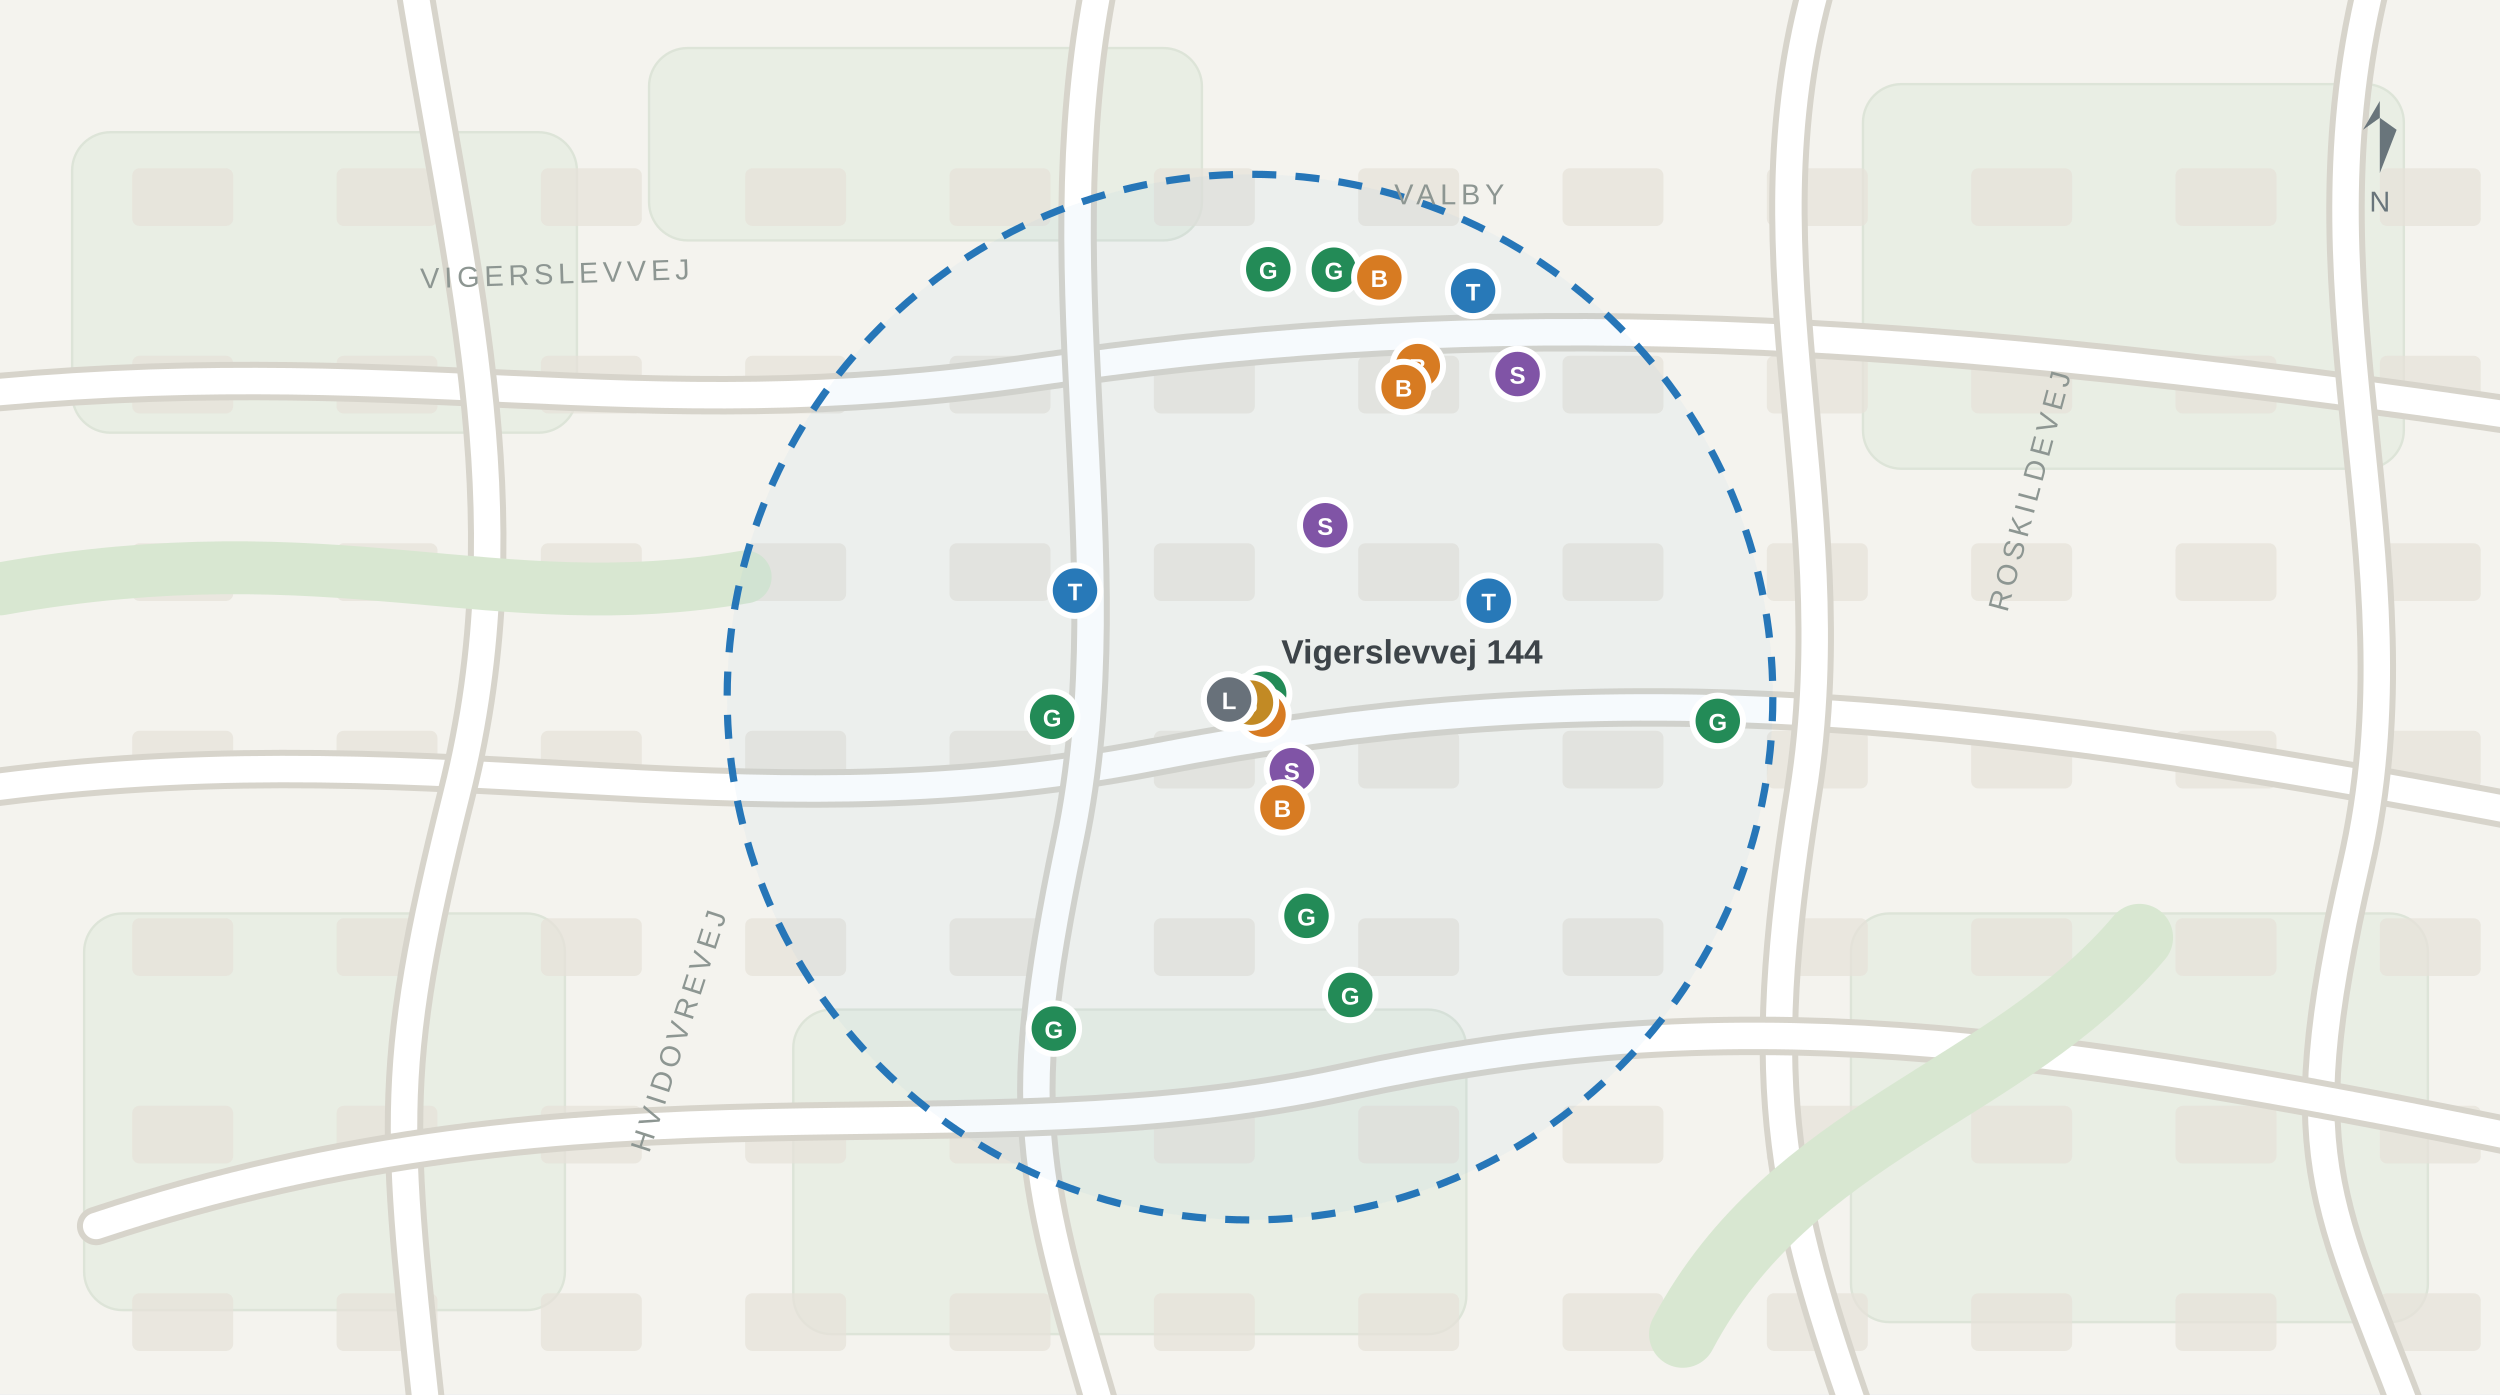
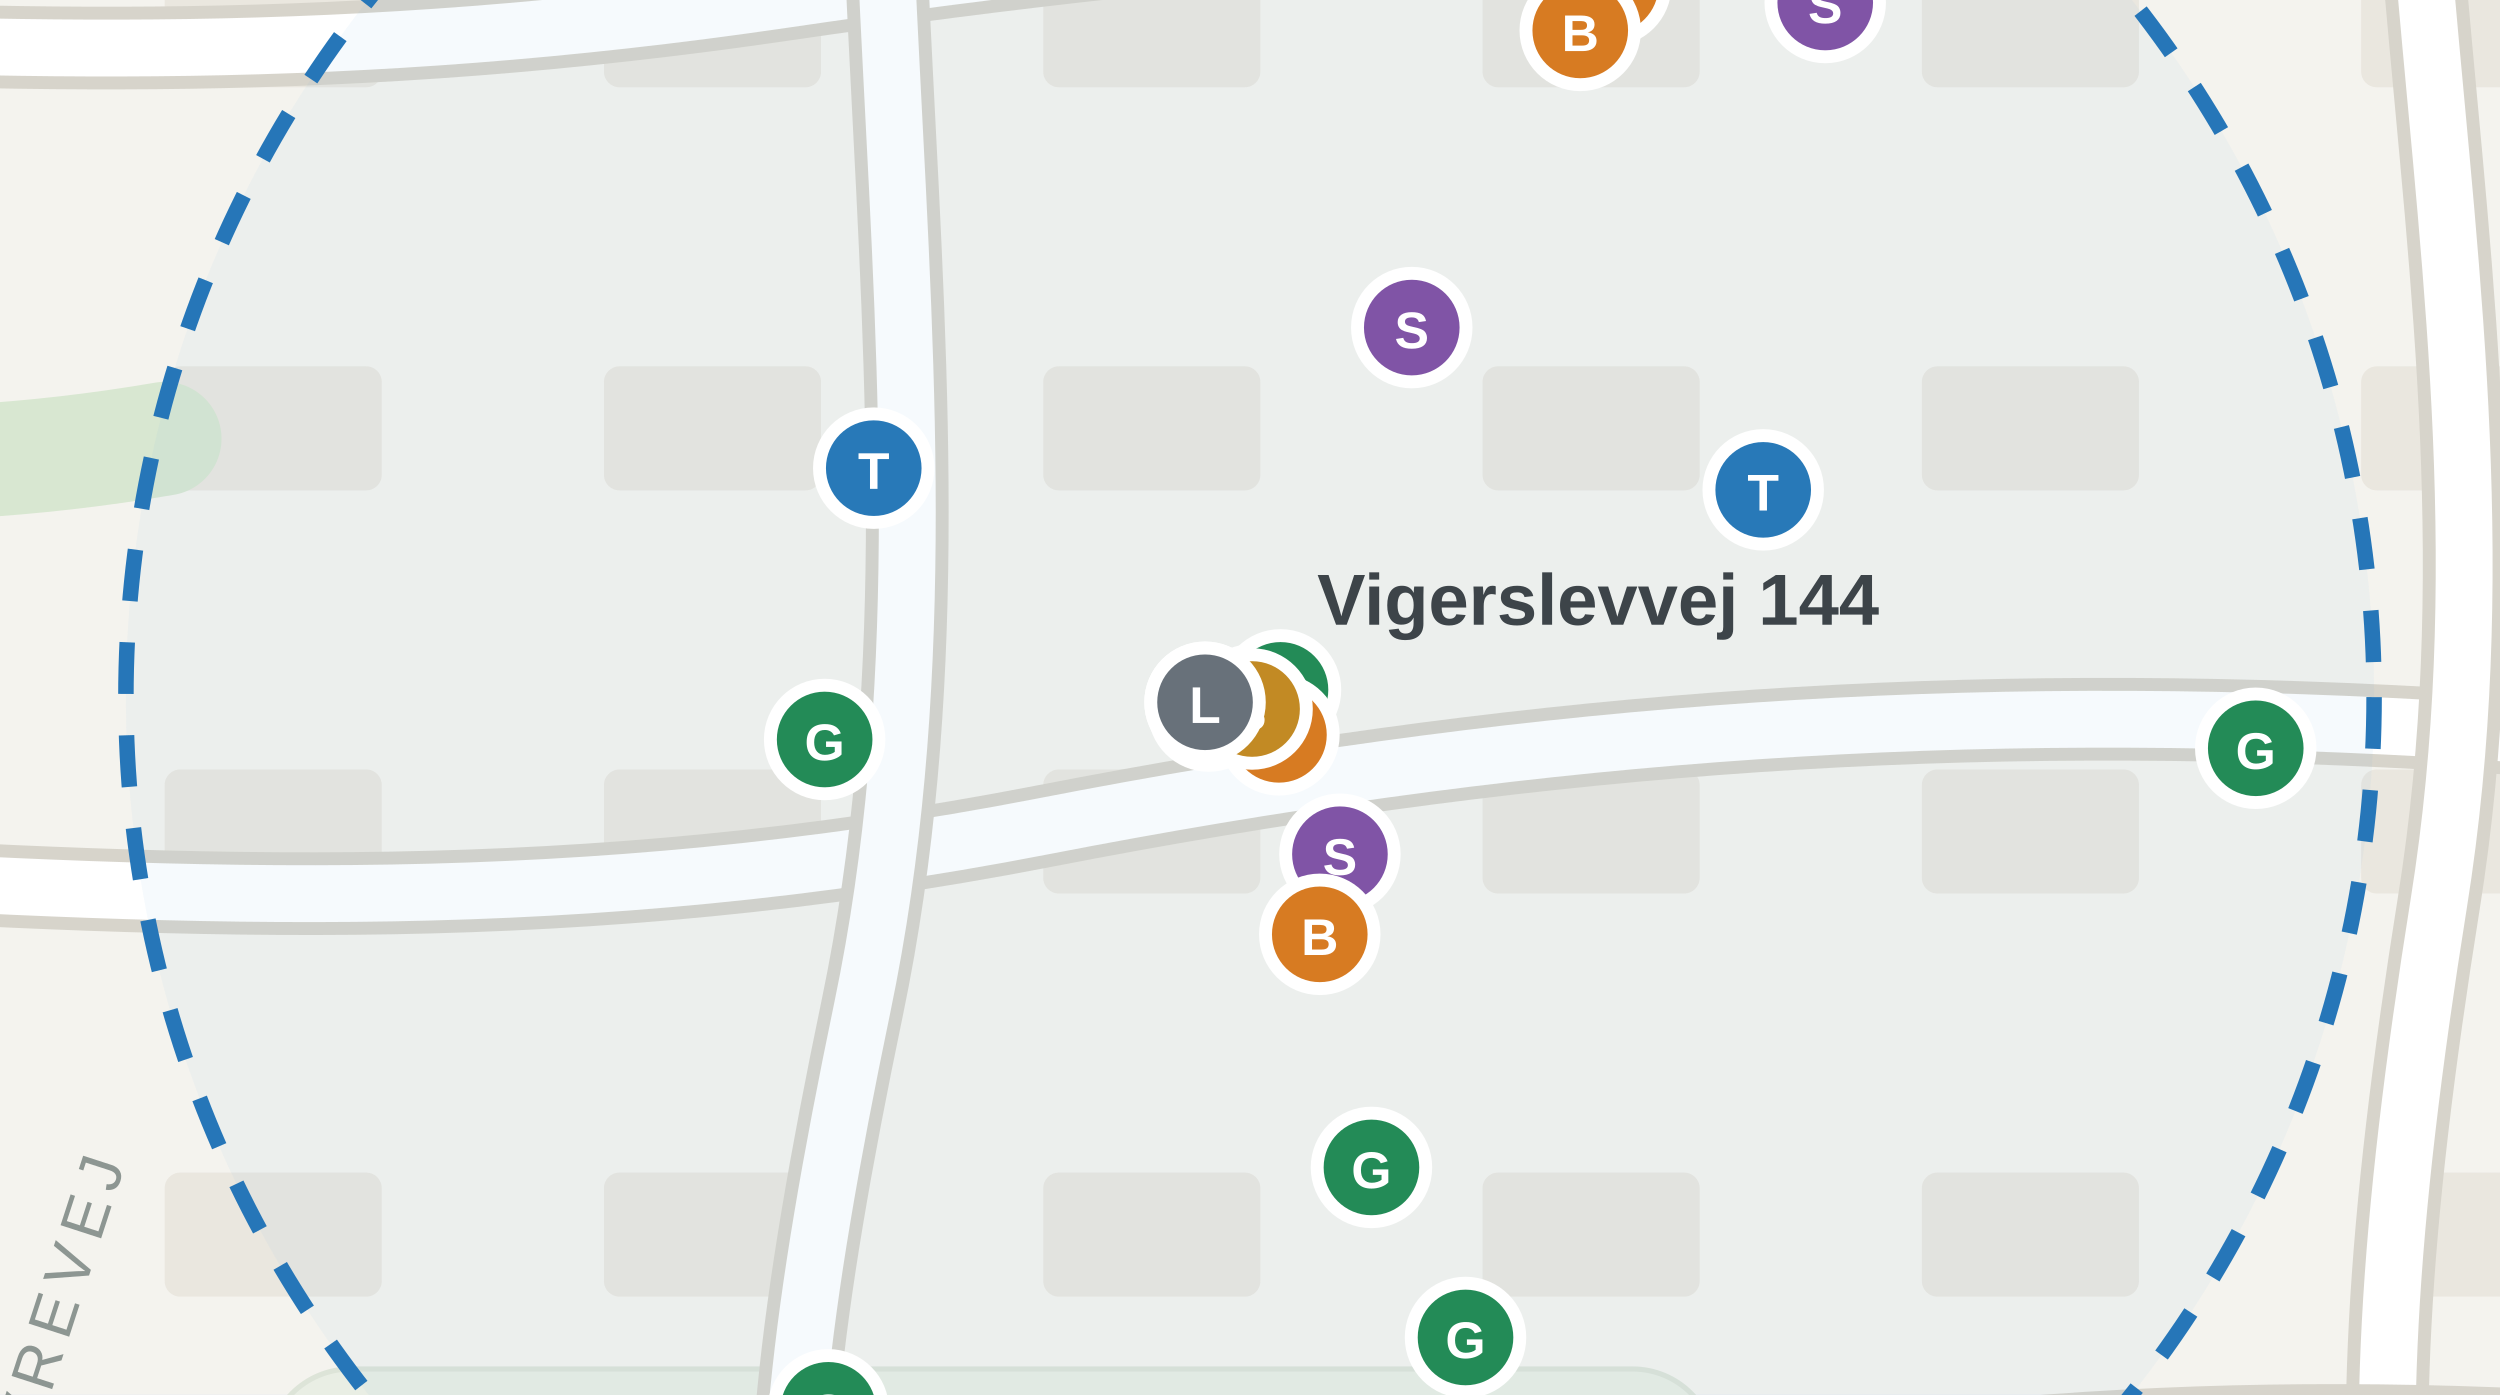
<svg xmlns="http://www.w3.org/2000/svg" width="1040" height="580" viewBox="0 0 1040 580">
  <rect width="100%" height="100%" fill="#f4f3ee" />
-   <rect x="30" y="55" width="210" height="125" rx="16" fill="#e9eee4" stroke="#dde4d8" stroke-width="1" />
-   <rect x="270" y="20" width="230" height="80" rx="16" fill="#e9eee4" stroke="#dde4d8" stroke-width="1" />
-   <rect x="775" y="35" width="225" height="160" rx="16" fill="#e9eee4" stroke="#dde4d8" stroke-width="1" />
-   <rect x="35" y="380" width="200" height="165" rx="16" fill="#e9eee4" stroke="#dde4d8" stroke-width="1" />
-   <rect x="770" y="380" width="240" height="170" rx="16" fill="#e9eee4" stroke="#dde4d8" stroke-width="1" />
-   <rect x="330" y="420" width="280" height="135" rx="16" fill="#e9eee4" stroke="#dde4d8" stroke-width="1" />
-   <rect x="55" y="70" width="42" height="24" rx="3" fill="#e6e2d9" opacity=".72" />
-   <rect x="55" y="148" width="42" height="24" rx="3" fill="#e6e2d9" opacity=".72" />
-   <rect x="55" y="226" width="42" height="24" rx="3" fill="#e6e2d9" opacity=".72" />
-   <rect x="55" y="304" width="42" height="24" rx="3" fill="#e6e2d9" opacity=".72" />
-   <rect x="55" y="382" width="42" height="24" rx="3" fill="#e6e2d9" opacity=".72" />
-   <rect x="55" y="460" width="42" height="24" rx="3" fill="#e6e2d9" opacity=".72" />
-   <rect x="55" y="538" width="42" height="24" rx="3" fill="#e6e2d9" opacity=".72" />
-   <rect x="140" y="70" width="42" height="24" rx="3" fill="#e6e2d9" opacity=".72" />
-   <rect x="140" y="148" width="42" height="24" rx="3" fill="#e6e2d9" opacity=".72" />
-   <rect x="140" y="226" width="42" height="24" rx="3" fill="#e6e2d9" opacity=".72" />
-   <rect x="140" y="304" width="42" height="24" rx="3" fill="#e6e2d9" opacity=".72" />
-   <rect x="140" y="382" width="42" height="24" rx="3" fill="#e6e2d9" opacity=".72" />
-   <rect x="140" y="460" width="42" height="24" rx="3" fill="#e6e2d9" opacity=".72" />
-   <rect x="140" y="538" width="42" height="24" rx="3" fill="#e6e2d9" opacity=".72" />
-   <rect x="225" y="70" width="42" height="24" rx="3" fill="#e6e2d9" opacity=".72" />
-   <rect x="225" y="148" width="42" height="24" rx="3" fill="#e6e2d9" opacity=".72" />
-   <rect x="225" y="226" width="42" height="24" rx="3" fill="#e6e2d9" opacity=".72" />
-   <rect x="225" y="304" width="42" height="24" rx="3" fill="#e6e2d9" opacity=".72" />
-   <rect x="225" y="382" width="42" height="24" rx="3" fill="#e6e2d9" opacity=".72" />
-   <rect x="225" y="460" width="42" height="24" rx="3" fill="#e6e2d9" opacity=".72" />
-   <rect x="225" y="538" width="42" height="24" rx="3" fill="#e6e2d9" opacity=".72" />
-   <rect x="310" y="70" width="42" height="24" rx="3" fill="#e6e2d9" opacity=".72" />
-   <rect x="310" y="148" width="42" height="24" rx="3" fill="#e6e2d9" opacity=".72" />
-   <rect x="310" y="226" width="42" height="24" rx="3" fill="#e6e2d9" opacity=".72" />
-   <rect x="310" y="304" width="42" height="24" rx="3" fill="#e6e2d9" opacity=".72" />
-   <rect x="310" y="382" width="42" height="24" rx="3" fill="#e6e2d9" opacity=".72" />
-   <rect x="310" y="460" width="42" height="24" rx="3" fill="#e6e2d9" opacity=".72" />
-   <rect x="310" y="538" width="42" height="24" rx="3" fill="#e6e2d9" opacity=".72" />
-   <rect x="395" y="70" width="42" height="24" rx="3" fill="#e6e2d9" opacity=".72" />
-   <rect x="395" y="148" width="42" height="24" rx="3" fill="#e6e2d9" opacity=".72" />
-   <rect x="395" y="226" width="42" height="24" rx="3" fill="#e6e2d9" opacity=".72" />
-   <rect x="395" y="304" width="42" height="24" rx="3" fill="#e6e2d9" opacity=".72" />
-   <rect x="395" y="382" width="42" height="24" rx="3" fill="#e6e2d9" opacity=".72" />
-   <rect x="395" y="460" width="42" height="24" rx="3" fill="#e6e2d9" opacity=".72" />
-   <rect x="395" y="538" width="42" height="24" rx="3" fill="#e6e2d9" opacity=".72" />
-   <rect x="480" y="70" width="42" height="24" rx="3" fill="#e6e2d9" opacity=".72" />
-   <rect x="480" y="148" width="42" height="24" rx="3" fill="#e6e2d9" opacity=".72" />
-   <rect x="480" y="226" width="42" height="24" rx="3" fill="#e6e2d9" opacity=".72" />
-   <rect x="480" y="304" width="42" height="24" rx="3" fill="#e6e2d9" opacity=".72" />
-   <rect x="480" y="382" width="42" height="24" rx="3" fill="#e6e2d9" opacity=".72" />
-   <rect x="480" y="460" width="42" height="24" rx="3" fill="#e6e2d9" opacity=".72" />
-   <rect x="480" y="538" width="42" height="24" rx="3" fill="#e6e2d9" opacity=".72" />
-   <rect x="565" y="70" width="42" height="24" rx="3" fill="#e6e2d9" opacity=".72" />
-   <rect x="565" y="148" width="42" height="24" rx="3" fill="#e6e2d9" opacity=".72" />
-   <rect x="565" y="226" width="42" height="24" rx="3" fill="#e6e2d9" opacity=".72" />
-   <rect x="565" y="304" width="42" height="24" rx="3" fill="#e6e2d9" opacity=".72" />
-   <rect x="565" y="382" width="42" height="24" rx="3" fill="#e6e2d9" opacity=".72" />
-   <rect x="565" y="460" width="42" height="24" rx="3" fill="#e6e2d9" opacity=".72" />
-   <rect x="565" y="538" width="42" height="24" rx="3" fill="#e6e2d9" opacity=".72" />
-   <rect x="650" y="70" width="42" height="24" rx="3" fill="#e6e2d9" opacity=".72" />
-   <rect x="650" y="148" width="42" height="24" rx="3" fill="#e6e2d9" opacity=".72" />
-   <rect x="650" y="226" width="42" height="24" rx="3" fill="#e6e2d9" opacity=".72" />
-   <rect x="650" y="304" width="42" height="24" rx="3" fill="#e6e2d9" opacity=".72" />
-   <rect x="650" y="382" width="42" height="24" rx="3" fill="#e6e2d9" opacity=".72" />
-   <rect x="650" y="460" width="42" height="24" rx="3" fill="#e6e2d9" opacity=".72" />
-   <rect x="650" y="538" width="42" height="24" rx="3" fill="#e6e2d9" opacity=".72" />
-   <rect x="735" y="70" width="42" height="24" rx="3" fill="#e6e2d9" opacity=".72" />
-   <rect x="735" y="148" width="42" height="24" rx="3" fill="#e6e2d9" opacity=".72" />
-   <rect x="735" y="226" width="42" height="24" rx="3" fill="#e6e2d9" opacity=".72" />
-   <rect x="735" y="304" width="42" height="24" rx="3" fill="#e6e2d9" opacity=".72" />
-   <rect x="735" y="382" width="42" height="24" rx="3" fill="#e6e2d9" opacity=".72" />
-   <rect x="735" y="460" width="42" height="24" rx="3" fill="#e6e2d9" opacity=".72" />
-   <rect x="735" y="538" width="42" height="24" rx="3" fill="#e6e2d9" opacity=".72" />
-   <rect x="820" y="70" width="42" height="24" rx="3" fill="#e6e2d9" opacity=".72" />
-   <rect x="820" y="148" width="42" height="24" rx="3" fill="#e6e2d9" opacity=".72" />
-   <rect x="820" y="226" width="42" height="24" rx="3" fill="#e6e2d9" opacity=".72" />
-   <rect x="820" y="304" width="42" height="24" rx="3" fill="#e6e2d9" opacity=".72" />
-   <rect x="820" y="382" width="42" height="24" rx="3" fill="#e6e2d9" opacity=".72" />
-   <rect x="820" y="460" width="42" height="24" rx="3" fill="#e6e2d9" opacity=".72" />
-   <rect x="820" y="538" width="42" height="24" rx="3" fill="#e6e2d9" opacity=".72" />
-   <rect x="905" y="70" width="42" height="24" rx="3" fill="#e6e2d9" opacity=".72" />
-   <rect x="905" y="148" width="42" height="24" rx="3" fill="#e6e2d9" opacity=".72" />
-   <rect x="905" y="226" width="42" height="24" rx="3" fill="#e6e2d9" opacity=".72" />
-   <rect x="905" y="304" width="42" height="24" rx="3" fill="#e6e2d9" opacity=".72" />
-   <rect x="905" y="382" width="42" height="24" rx="3" fill="#e6e2d9" opacity=".72" />
-   <rect x="905" y="460" width="42" height="24" rx="3" fill="#e6e2d9" opacity=".72" />
-   <rect x="905" y="538" width="42" height="24" rx="3" fill="#e6e2d9" opacity=".72" />
-   <rect x="990" y="70" width="42" height="24" rx="3" fill="#e6e2d9" opacity=".72" />
-   <rect x="990" y="148" width="42" height="24" rx="3" fill="#e6e2d9" opacity=".72" />
-   <rect x="990" y="226" width="42" height="24" rx="3" fill="#e6e2d9" opacity=".72" />
-   <rect x="990" y="304" width="42" height="24" rx="3" fill="#e6e2d9" opacity=".72" />
-   <rect x="990" y="382" width="42" height="24" rx="3" fill="#e6e2d9" opacity=".72" />
-   <rect x="990" y="460" width="42" height="24" rx="3" fill="#e6e2d9" opacity=".72" />
-   <rect x="990" y="538" width="42" height="24" rx="3" fill="#e6e2d9" opacity=".72" />
-   <path d="M -20 165 C 170 145, 260 180, 430 155 S 760 130, 1060 175" fill="none" stroke="#d7d4cb" stroke-width="16" stroke-linecap="round" />
-   <path d="M -20 165 C 170 145, 260 180, 430 155 S 760 130, 1060 175" fill="none" stroke="#ffffff" stroke-width="11" stroke-linecap="round" />
-   <path d="M -20 330 C 180 300, 300 350, 480 315 S 800 290, 1060 340" fill="none" stroke="#d7d4cb" stroke-width="16" stroke-linecap="round" />
-   <path d="M -20 330 C 180 300, 300 350, 480 315 S 800 290, 1060 340" fill="none" stroke="#ffffff" stroke-width="11" stroke-linecap="round" />
-   <path d="M 170 -20 C 190 110, 220 210, 190 330 S 165 470, 180 610" fill="none" stroke="#d7d4cb" stroke-width="16" stroke-linecap="round" />
-   <path d="M 170 -20 C 190 110, 220 210, 190 330 S 165 470, 180 610" fill="none" stroke="#ffffff" stroke-width="11" stroke-linecap="round" />
-   <path d="M 460 -20 C 430 110, 470 230, 445 350 S 430 490, 465 610" fill="none" stroke="#d7d4cb" stroke-width="16" stroke-linecap="round" />
-   <path d="M 460 -20 C 430 110, 470 230, 445 350 S 430 490, 465 610" fill="none" stroke="#ffffff" stroke-width="11" stroke-linecap="round" />
-   <path d="M 760 -20 C 720 100, 770 205, 750 330 S 740 500, 780 610" fill="none" stroke="#d7d4cb" stroke-width="16" stroke-linecap="round" />
-   <path d="M 760 -20 C 720 100, 770 205, 750 330 S 740 500, 780 610" fill="none" stroke="#ffffff" stroke-width="11" stroke-linecap="round" />
-   <path d="M 990 -20 C 950 120, 1010 230, 980 360 S 970 500, 1010 610" fill="none" stroke="#d7d4cb" stroke-width="16" stroke-linecap="round" />
-   <path d="M 990 -20 C 950 120, 1010 230, 980 360 S 970 500, 1010 610" fill="none" stroke="#ffffff" stroke-width="11" stroke-linecap="round" />
-   <path d="M 40 510 C 250 440, 400 485, 560 450 S 840 430, 1080 480" fill="none" stroke="#d7d4cb" stroke-width="16" stroke-linecap="round" />
-   <path d="M 40 510 C 250 440, 400 485, 560 450 S 840 430, 1080 480" fill="none" stroke="#ffffff" stroke-width="11" stroke-linecap="round" />
-   <path d="M 0 245 C 140 220, 205 258, 310 240" fill="none" stroke="#d8e7d1" stroke-width="22" stroke-linecap="round" />
-   <path d="M 700 555 C 745 470, 835 455, 890 390" fill="none" stroke="#d8e7d1" stroke-width="28" stroke-linecap="round" />
-   <circle cx="520.0" cy="290.0" r="217.5" fill="#68a9dc" fill-opacity=".055" stroke="#2676b8" stroke-width="3" stroke-dasharray="10 8" />
-   <circle cx="520.0" cy="290.0" r="8" fill="#b23b3b" stroke="#fff" stroke-width="3" />
-   <text x="533.0" y="276.0" font-family="Arial" font-size="14" font-weight="700" fill="#3d4449">Vigerslevvej 144</text>
-   <circle cx="511.3" cy="291.0" r="10.5" fill="#b23b3b" stroke="#fff" stroke-width="2.5" />
-   <text x="511.3" y="295.0" font-family="Arial" font-size="10" font-weight="700" text-anchor="middle" fill="#fff">E</text>
-   <circle cx="520.4" cy="291.5" r="10.5" fill="#b23b3b" stroke="#fff" stroke-width="2.5" />
-   <text x="520.4" y="295.5" font-family="Arial" font-size="10" font-weight="700" text-anchor="middle" fill="#fff">E</text>
-   <circle cx="525.9" cy="288.6" r="10.5" fill="#238b57" stroke="#fff" stroke-width="2.5" />
-   <text x="525.9" y="292.6" font-family="Arial" font-size="10" font-weight="700" text-anchor="middle" fill="#fff">G</text>
-   <circle cx="543.5" cy="381.0" r="10.5" fill="#238b57" stroke="#fff" stroke-width="2.5" />
-   <text x="543.5" y="385.0" font-family="Arial" font-size="10" font-weight="700" text-anchor="middle" fill="#fff">G</text>
-   <circle cx="437.7" cy="298.2" r="10.5" fill="#238b57" stroke="#fff" stroke-width="2.5" />
-   <text x="437.7" y="302.2" font-family="Arial" font-size="10" font-weight="700" text-anchor="middle" fill="#fff">G</text>
-   <circle cx="561.7" cy="413.9" r="10.5" fill="#238b57" stroke="#fff" stroke-width="2.5" />
-   <text x="561.7" y="417.9" font-family="Arial" font-size="10" font-weight="700" text-anchor="middle" fill="#fff">G</text>
-   <circle cx="714.6" cy="299.9" r="10.5" fill="#238b57" stroke="#fff" stroke-width="2.5" />
-   <text x="714.6" y="303.9" font-family="Arial" font-size="10" font-weight="700" text-anchor="middle" fill="#fff">G</text>
-   <circle cx="554.9" cy="112.2" r="10.5" fill="#238b57" stroke="#fff" stroke-width="2.5" />
-   <text x="554.9" y="116.2" font-family="Arial" font-size="10" font-weight="700" text-anchor="middle" fill="#fff">G</text>
-   <circle cx="527.6" cy="112.0" r="10.5" fill="#238b57" stroke="#fff" stroke-width="2.5" />
-   <text x="527.6" y="116.0" font-family="Arial" font-size="10" font-weight="700" text-anchor="middle" fill="#fff">G</text>
-   <circle cx="438.4" cy="427.9" r="10.5" fill="#238b57" stroke="#fff" stroke-width="2.5" />
-   <text x="438.4" y="431.9" font-family="Arial" font-size="10" font-weight="700" text-anchor="middle" fill="#fff">G</text>
-   <circle cx="537.4" cy="320.4" r="10.5" fill="#8054a6" stroke="#fff" stroke-width="2.5" />
-   <text x="537.4" y="324.4" font-family="Arial" font-size="10" font-weight="700" text-anchor="middle" fill="#fff">S</text>
-   <circle cx="551.3" cy="218.5" r="10.5" fill="#8054a6" stroke="#fff" stroke-width="2.5" />
-   <text x="551.3" y="222.5" font-family="Arial" font-size="10" font-weight="700" text-anchor="middle" fill="#fff">S</text>
-   <circle cx="631.3" cy="155.6" r="10.5" fill="#8054a6" stroke="#fff" stroke-width="2.5" />
-   <text x="631.3" y="159.6" font-family="Arial" font-size="10" font-weight="700" text-anchor="middle" fill="#fff">S</text>
-   <circle cx="525.6" cy="297.3" r="10.5" fill="#d77b22" stroke="#fff" stroke-width="2.5" />
-   <text x="525.6" y="301.3" font-family="Arial" font-size="10" font-weight="700" text-anchor="middle" fill="#fff">B</text>
-   <circle cx="533.5" cy="335.9" r="10.5" fill="#d77b22" stroke="#fff" stroke-width="2.5" />
-   <text x="533.5" y="339.9" font-family="Arial" font-size="10" font-weight="700" text-anchor="middle" fill="#fff">B</text>
-   <circle cx="589.8" cy="152.3" r="10.5" fill="#d77b22" stroke="#fff" stroke-width="2.5" />
-   <text x="589.8" y="156.3" font-family="Arial" font-size="10" font-weight="700" text-anchor="middle" fill="#fff">B</text>
-   <circle cx="583.9" cy="161.0" r="10.5" fill="#d77b22" stroke="#fff" stroke-width="2.5" />
-   <text x="583.9" y="165.0" font-family="Arial" font-size="10" font-weight="700" text-anchor="middle" fill="#fff">B</text>
-   <circle cx="573.8" cy="115.4" r="10.5" fill="#d77b22" stroke="#fff" stroke-width="2.5" />
-   <text x="573.8" y="119.4" font-family="Arial" font-size="10" font-weight="700" text-anchor="middle" fill="#fff">B</text>
-   <circle cx="619.3" cy="249.9" r="10.5" fill="#2879b8" stroke="#fff" stroke-width="2.5" />
-   <text x="619.3" y="253.9" font-family="Arial" font-size="10" font-weight="700" text-anchor="middle" fill="#fff">T</text>
-   <circle cx="447.2" cy="245.7" r="10.5" fill="#2879b8" stroke="#fff" stroke-width="2.5" />
-   <text x="447.2" y="249.7" font-family="Arial" font-size="10" font-weight="700" text-anchor="middle" fill="#fff">T</text>
-   <circle cx="612.8" cy="121.0" r="10.5" fill="#2879b8" stroke="#fff" stroke-width="2.5" />
-   <text x="612.8" y="125.0" font-family="Arial" font-size="10" font-weight="700" text-anchor="middle" fill="#fff">T</text>
-   <circle cx="512.0" cy="292.7" r="10.5" fill="#248c88" stroke="#fff" stroke-width="2.5" />
-   <text x="512.0" y="296.7" font-family="Arial" font-size="10" font-weight="700" text-anchor="middle" fill="#fff">P</text>
-   <circle cx="520.4" cy="292.3" r="10.5" fill="#c28a24" stroke="#fff" stroke-width="2.5" />
-   <text x="520.4" y="296.3" font-family="Arial" font-size="10" font-weight="700" text-anchor="middle" fill="#fff">3</text>
-   <circle cx="511.3" cy="291.0" r="10.5" fill="#68717a" stroke="#fff" stroke-width="2.5" />
-   <text x="511.3" y="295.0" font-family="Arial" font-size="10" font-weight="700" text-anchor="middle" fill="#fff">L</text>
-   <text x="175" y="120" transform="rotate(-2 175 120)" font-family="Arial" font-size="12" letter-spacing="2" fill="#8d9692">VIGERSLEVVEJ</text>
-   <text x="580" y="85" transform="rotate(0 580 85)" font-family="Arial" font-size="12" letter-spacing="2" fill="#8d9692">VALBY</text>
-   <text x="835" y="255" transform="rotate(-75 835 255)" font-family="Arial" font-size="12" letter-spacing="2" fill="#8d9692">ROSKILDEVEJ</text>
-   <text x="270" y="480" transform="rotate(-72 270 480)" font-family="Arial" font-size="12" letter-spacing="2" fill="#8d9692">HVIDOVREVEJ</text>
-   <g transform="translate(990 42)">
-     <path d="M0 30 L0 0 L-7 12 L0 7 L7 12 Z" fill="#69757b" />
-     <text x="0" y="46" text-anchor="middle" font-family="Arial" font-size="12" fill="#69757b">N</text>
+   <g transform="translate(520 290) scale(2.15) translate(-520 -290)">
+     <rect x="30" y="55" width="210" height="125" rx="16" fill="#e9eee4" stroke="#dde4d8" stroke-width="1" />
+     <rect x="270" y="20" width="230" height="80" rx="16" fill="#e9eee4" stroke="#dde4d8" stroke-width="1" />
+     <rect x="775" y="35" width="225" height="160" rx="16" fill="#e9eee4" stroke="#dde4d8" stroke-width="1" />
+     <rect x="35" y="380" width="200" height="165" rx="16" fill="#e9eee4" stroke="#dde4d8" stroke-width="1" />
+     <rect x="770" y="380" width="240" height="170" rx="16" fill="#e9eee4" stroke="#dde4d8" stroke-width="1" />
+     <rect x="330" y="420" width="280" height="135" rx="16" fill="#e9eee4" stroke="#dde4d8" stroke-width="1" />
+     <rect x="55" y="70" width="42" height="24" rx="3" fill="#e6e2d9" opacity=".72" />
+     <rect x="55" y="148" width="42" height="24" rx="3" fill="#e6e2d9" opacity=".72" />
+     <rect x="55" y="226" width="42" height="24" rx="3" fill="#e6e2d9" opacity=".72" />
+     <rect x="55" y="304" width="42" height="24" rx="3" fill="#e6e2d9" opacity=".72" />
+     <rect x="55" y="382" width="42" height="24" rx="3" fill="#e6e2d9" opacity=".72" />
+     <rect x="55" y="460" width="42" height="24" rx="3" fill="#e6e2d9" opacity=".72" />
+     <rect x="55" y="538" width="42" height="24" rx="3" fill="#e6e2d9" opacity=".72" />
+     <rect x="140" y="70" width="42" height="24" rx="3" fill="#e6e2d9" opacity=".72" />
+     <rect x="140" y="148" width="42" height="24" rx="3" fill="#e6e2d9" opacity=".72" />
+     <rect x="140" y="226" width="42" height="24" rx="3" fill="#e6e2d9" opacity=".72" />
+     <rect x="140" y="304" width="42" height="24" rx="3" fill="#e6e2d9" opacity=".72" />
+     <rect x="140" y="382" width="42" height="24" rx="3" fill="#e6e2d9" opacity=".72" />
+     <rect x="140" y="460" width="42" height="24" rx="3" fill="#e6e2d9" opacity=".72" />
+     <rect x="140" y="538" width="42" height="24" rx="3" fill="#e6e2d9" opacity=".72" />
+     <rect x="225" y="70" width="42" height="24" rx="3" fill="#e6e2d9" opacity=".72" />
+     <rect x="225" y="148" width="42" height="24" rx="3" fill="#e6e2d9" opacity=".72" />
+     <rect x="225" y="226" width="42" height="24" rx="3" fill="#e6e2d9" opacity=".72" />
+     <rect x="225" y="304" width="42" height="24" rx="3" fill="#e6e2d9" opacity=".72" />
+     <rect x="225" y="382" width="42" height="24" rx="3" fill="#e6e2d9" opacity=".72" />
+     <rect x="225" y="460" width="42" height="24" rx="3" fill="#e6e2d9" opacity=".72" />
+     <rect x="225" y="538" width="42" height="24" rx="3" fill="#e6e2d9" opacity=".72" />
+     <rect x="310" y="70" width="42" height="24" rx="3" fill="#e6e2d9" opacity=".72" />
+     <rect x="310" y="148" width="42" height="24" rx="3" fill="#e6e2d9" opacity=".72" />
+     <rect x="310" y="226" width="42" height="24" rx="3" fill="#e6e2d9" opacity=".72" />
+     <rect x="310" y="304" width="42" height="24" rx="3" fill="#e6e2d9" opacity=".72" />
+     <rect x="310" y="382" width="42" height="24" rx="3" fill="#e6e2d9" opacity=".72" />
+     <rect x="310" y="460" width="42" height="24" rx="3" fill="#e6e2d9" opacity=".72" />
+     <rect x="310" y="538" width="42" height="24" rx="3" fill="#e6e2d9" opacity=".72" />
+     <rect x="395" y="70" width="42" height="24" rx="3" fill="#e6e2d9" opacity=".72" />
+     <rect x="395" y="148" width="42" height="24" rx="3" fill="#e6e2d9" opacity=".72" />
+     <rect x="395" y="226" width="42" height="24" rx="3" fill="#e6e2d9" opacity=".72" />
+     <rect x="395" y="304" width="42" height="24" rx="3" fill="#e6e2d9" opacity=".72" />
+     <rect x="395" y="382" width="42" height="24" rx="3" fill="#e6e2d9" opacity=".72" />
+     <rect x="395" y="460" width="42" height="24" rx="3" fill="#e6e2d9" opacity=".72" />
+     <rect x="395" y="538" width="42" height="24" rx="3" fill="#e6e2d9" opacity=".72" />
+     <rect x="480" y="70" width="42" height="24" rx="3" fill="#e6e2d9" opacity=".72" />
+     <rect x="480" y="148" width="42" height="24" rx="3" fill="#e6e2d9" opacity=".72" />
+     <rect x="480" y="226" width="42" height="24" rx="3" fill="#e6e2d9" opacity=".72" />
+     <rect x="480" y="304" width="42" height="24" rx="3" fill="#e6e2d9" opacity=".72" />
+     <rect x="480" y="382" width="42" height="24" rx="3" fill="#e6e2d9" opacity=".72" />
+     <rect x="480" y="460" width="42" height="24" rx="3" fill="#e6e2d9" opacity=".72" />
+     <rect x="480" y="538" width="42" height="24" rx="3" fill="#e6e2d9" opacity=".72" />
+     <rect x="565" y="70" width="42" height="24" rx="3" fill="#e6e2d9" opacity=".72" />
+     <rect x="565" y="148" width="42" height="24" rx="3" fill="#e6e2d9" opacity=".72" />
+     <rect x="565" y="226" width="42" height="24" rx="3" fill="#e6e2d9" opacity=".72" />
+     <rect x="565" y="304" width="42" height="24" rx="3" fill="#e6e2d9" opacity=".72" />
+     <rect x="565" y="382" width="42" height="24" rx="3" fill="#e6e2d9" opacity=".72" />
+     <rect x="565" y="460" width="42" height="24" rx="3" fill="#e6e2d9" opacity=".72" />
+     <rect x="565" y="538" width="42" height="24" rx="3" fill="#e6e2d9" opacity=".72" />
+     <rect x="650" y="70" width="42" height="24" rx="3" fill="#e6e2d9" opacity=".72" />
+     <rect x="650" y="148" width="42" height="24" rx="3" fill="#e6e2d9" opacity=".72" />
+     <rect x="650" y="226" width="42" height="24" rx="3" fill="#e6e2d9" opacity=".72" />
+     <rect x="650" y="304" width="42" height="24" rx="3" fill="#e6e2d9" opacity=".72" />
+     <rect x="650" y="382" width="42" height="24" rx="3" fill="#e6e2d9" opacity=".72" />
+     <rect x="650" y="460" width="42" height="24" rx="3" fill="#e6e2d9" opacity=".72" />
+     <rect x="650" y="538" width="42" height="24" rx="3" fill="#e6e2d9" opacity=".72" />
+     <rect x="735" y="70" width="42" height="24" rx="3" fill="#e6e2d9" opacity=".72" />
+     <rect x="735" y="148" width="42" height="24" rx="3" fill="#e6e2d9" opacity=".72" />
+     <rect x="735" y="226" width="42" height="24" rx="3" fill="#e6e2d9" opacity=".72" />
+     <rect x="735" y="304" width="42" height="24" rx="3" fill="#e6e2d9" opacity=".72" />
+     <rect x="735" y="382" width="42" height="24" rx="3" fill="#e6e2d9" opacity=".72" />
+     <rect x="735" y="460" width="42" height="24" rx="3" fill="#e6e2d9" opacity=".72" />
+     <rect x="735" y="538" width="42" height="24" rx="3" fill="#e6e2d9" opacity=".72" />
+     <rect x="820" y="70" width="42" height="24" rx="3" fill="#e6e2d9" opacity=".72" />
+     <rect x="820" y="148" width="42" height="24" rx="3" fill="#e6e2d9" opacity=".72" />
+     <rect x="820" y="226" width="42" height="24" rx="3" fill="#e6e2d9" opacity=".72" />
+     <rect x="820" y="304" width="42" height="24" rx="3" fill="#e6e2d9" opacity=".72" />
+     <rect x="820" y="382" width="42" height="24" rx="3" fill="#e6e2d9" opacity=".72" />
+     <rect x="820" y="460" width="42" height="24" rx="3" fill="#e6e2d9" opacity=".72" />
+     <rect x="820" y="538" width="42" height="24" rx="3" fill="#e6e2d9" opacity=".72" />
+     <rect x="905" y="70" width="42" height="24" rx="3" fill="#e6e2d9" opacity=".72" />
+     <rect x="905" y="148" width="42" height="24" rx="3" fill="#e6e2d9" opacity=".72" />
+     <rect x="905" y="226" width="42" height="24" rx="3" fill="#e6e2d9" opacity=".72" />
+     <rect x="905" y="304" width="42" height="24" rx="3" fill="#e6e2d9" opacity=".72" />
+     <rect x="905" y="382" width="42" height="24" rx="3" fill="#e6e2d9" opacity=".72" />
+     <rect x="905" y="460" width="42" height="24" rx="3" fill="#e6e2d9" opacity=".72" />
+     <rect x="905" y="538" width="42" height="24" rx="3" fill="#e6e2d9" opacity=".72" />
+     <rect x="990" y="70" width="42" height="24" rx="3" fill="#e6e2d9" opacity=".72" />
+     <rect x="990" y="148" width="42" height="24" rx="3" fill="#e6e2d9" opacity=".72" />
+     <rect x="990" y="226" width="42" height="24" rx="3" fill="#e6e2d9" opacity=".72" />
+     <rect x="990" y="304" width="42" height="24" rx="3" fill="#e6e2d9" opacity=".72" />
+     <rect x="990" y="382" width="42" height="24" rx="3" fill="#e6e2d9" opacity=".72" />
+     <rect x="990" y="460" width="42" height="24" rx="3" fill="#e6e2d9" opacity=".72" />
+     <rect x="990" y="538" width="42" height="24" rx="3" fill="#e6e2d9" opacity=".72" />
+     <path d="M -20 165 C 170 145, 260 180, 430 155 S 760 130, 1060 175" fill="none" stroke="#d7d4cb" stroke-width="16" stroke-linecap="round" />
+     <path d="M -20 165 C 170 145, 260 180, 430 155 S 760 130, 1060 175" fill="none" stroke="#ffffff" stroke-width="11" stroke-linecap="round" />
+     <path d="M -20 330 C 180 300, 300 350, 480 315 S 800 290, 1060 340" fill="none" stroke="#d7d4cb" stroke-width="16" stroke-linecap="round" />
+     <path d="M -20 330 C 180 300, 300 350, 480 315 S 800 290, 1060 340" fill="none" stroke="#ffffff" stroke-width="11" stroke-linecap="round" />
+     <path d="M 170 -20 C 190 110, 220 210, 190 330 S 165 470, 180 610" fill="none" stroke="#d7d4cb" stroke-width="16" stroke-linecap="round" />
+     <path d="M 170 -20 C 190 110, 220 210, 190 330 S 165 470, 180 610" fill="none" stroke="#ffffff" stroke-width="11" stroke-linecap="round" />
+     <path d="M 460 -20 C 430 110, 470 230, 445 350 S 430 490, 465 610" fill="none" stroke="#d7d4cb" stroke-width="16" stroke-linecap="round" />
+     <path d="M 460 -20 C 430 110, 470 230, 445 350 S 430 490, 465 610" fill="none" stroke="#ffffff" stroke-width="11" stroke-linecap="round" />
+     <path d="M 760 -20 C 720 100, 770 205, 750 330 S 740 500, 780 610" fill="none" stroke="#d7d4cb" stroke-width="16" stroke-linecap="round" />
+     <path d="M 760 -20 C 720 100, 770 205, 750 330 S 740 500, 780 610" fill="none" stroke="#ffffff" stroke-width="11" stroke-linecap="round" />
+     <path d="M 990 -20 C 950 120, 1010 230, 980 360 S 970 500, 1010 610" fill="none" stroke="#d7d4cb" stroke-width="16" stroke-linecap="round" />
+     <path d="M 990 -20 C 950 120, 1010 230, 980 360 S 970 500, 1010 610" fill="none" stroke="#ffffff" stroke-width="11" stroke-linecap="round" />
+     <path d="M 40 510 C 250 440, 400 485, 560 450 S 840 430, 1080 480" fill="none" stroke="#d7d4cb" stroke-width="16" stroke-linecap="round" />
+     <path d="M 40 510 C 250 440, 400 485, 560 450 S 840 430, 1080 480" fill="none" stroke="#ffffff" stroke-width="11" stroke-linecap="round" />
+     <path d="M 0 245 C 140 220, 205 258, 310 240" fill="none" stroke="#d8e7d1" stroke-width="22" stroke-linecap="round" />
+     <path d="M 700 555 C 745 470, 835 455, 890 390" fill="none" stroke="#d8e7d1" stroke-width="28" stroke-linecap="round" />
+     <circle cx="520.0" cy="290.0" r="217.5" fill="#68a9dc" fill-opacity=".055" stroke="#2676b8" stroke-width="3" stroke-dasharray="10 8" />
+     <circle cx="520.0" cy="290.0" r="8" fill="#b23b3b" stroke="#fff" stroke-width="3" />
+     <text x="533.0" y="276.0" font-family="Arial" font-size="14" font-weight="700" fill="#3d4449">Vigerslevvej 144</text>
+     <circle cx="511.3" cy="291.0" r="10.5" fill="#b23b3b" stroke="#fff" stroke-width="2.5" />
+     <text x="511.3" y="295.0" font-family="Arial" font-size="10" font-weight="700" text-anchor="middle" fill="#fff">E</text>
+     <circle cx="520.4" cy="291.5" r="10.5" fill="#b23b3b" stroke="#fff" stroke-width="2.5" />
+     <text x="520.4" y="295.5" font-family="Arial" font-size="10" font-weight="700" text-anchor="middle" fill="#fff">E</text>
+     <circle cx="525.9" cy="288.6" r="10.5" fill="#238b57" stroke="#fff" stroke-width="2.5" />
+     <text x="525.9" y="292.6" font-family="Arial" font-size="10" font-weight="700" text-anchor="middle" fill="#fff">G</text>
+     <circle cx="543.5" cy="381.0" r="10.5" fill="#238b57" stroke="#fff" stroke-width="2.5" />
+     <text x="543.5" y="385.0" font-family="Arial" font-size="10" font-weight="700" text-anchor="middle" fill="#fff">G</text>
+     <circle cx="437.7" cy="298.2" r="10.5" fill="#238b57" stroke="#fff" stroke-width="2.5" />
+     <text x="437.7" y="302.2" font-family="Arial" font-size="10" font-weight="700" text-anchor="middle" fill="#fff">G</text>
+     <circle cx="561.7" cy="413.9" r="10.5" fill="#238b57" stroke="#fff" stroke-width="2.5" />
+     <text x="561.7" y="417.9" font-family="Arial" font-size="10" font-weight="700" text-anchor="middle" fill="#fff">G</text>
+     <circle cx="714.6" cy="299.9" r="10.5" fill="#238b57" stroke="#fff" stroke-width="2.5" />
+     <text x="714.6" y="303.9" font-family="Arial" font-size="10" font-weight="700" text-anchor="middle" fill="#fff">G</text>
+     <circle cx="554.9" cy="112.2" r="10.5" fill="#238b57" stroke="#fff" stroke-width="2.5" />
+     <text x="554.9" y="116.2" font-family="Arial" font-size="10" font-weight="700" text-anchor="middle" fill="#fff">G</text>
+     <circle cx="527.6" cy="112.0" r="10.5" fill="#238b57" stroke="#fff" stroke-width="2.5" />
+     <text x="527.6" y="116.0" font-family="Arial" font-size="10" font-weight="700" text-anchor="middle" fill="#fff">G</text>
+     <circle cx="438.4" cy="427.9" r="10.5" fill="#238b57" stroke="#fff" stroke-width="2.5" />
+     <text x="438.4" y="431.9" font-family="Arial" font-size="10" font-weight="700" text-anchor="middle" fill="#fff">G</text>
+     <circle cx="537.4" cy="320.4" r="10.5" fill="#8054a6" stroke="#fff" stroke-width="2.5" />
+     <text x="537.4" y="324.4" font-family="Arial" font-size="10" font-weight="700" text-anchor="middle" fill="#fff">S</text>
+     <circle cx="551.3" cy="218.5" r="10.5" fill="#8054a6" stroke="#fff" stroke-width="2.5" />
+     <text x="551.3" y="222.5" font-family="Arial" font-size="10" font-weight="700" text-anchor="middle" fill="#fff">S</text>
+     <circle cx="631.3" cy="155.6" r="10.5" fill="#8054a6" stroke="#fff" stroke-width="2.5" />
+     <text x="631.3" y="159.6" font-family="Arial" font-size="10" font-weight="700" text-anchor="middle" fill="#fff">S</text>
+     <circle cx="525.6" cy="297.3" r="10.5" fill="#d77b22" stroke="#fff" stroke-width="2.5" />
+     <text x="525.6" y="301.3" font-family="Arial" font-size="10" font-weight="700" text-anchor="middle" fill="#fff">B</text>
+     <circle cx="533.5" cy="335.9" r="10.5" fill="#d77b22" stroke="#fff" stroke-width="2.5" />
+     <text x="533.5" y="339.9" font-family="Arial" font-size="10" font-weight="700" text-anchor="middle" fill="#fff">B</text>
+     <circle cx="589.8" cy="152.3" r="10.5" fill="#d77b22" stroke="#fff" stroke-width="2.5" />
+     <text x="589.8" y="156.3" font-family="Arial" font-size="10" font-weight="700" text-anchor="middle" fill="#fff">B</text>
+     <circle cx="583.9" cy="161.0" r="10.5" fill="#d77b22" stroke="#fff" stroke-width="2.5" />
+     <text x="583.9" y="165.0" font-family="Arial" font-size="10" font-weight="700" text-anchor="middle" fill="#fff">B</text>
+     <circle cx="573.8" cy="115.4" r="10.5" fill="#d77b22" stroke="#fff" stroke-width="2.5" />
+     <text x="573.8" y="119.4" font-family="Arial" font-size="10" font-weight="700" text-anchor="middle" fill="#fff">B</text>
+     <circle cx="619.3" cy="249.9" r="10.5" fill="#2879b8" stroke="#fff" stroke-width="2.5" />
+     <text x="619.3" y="253.9" font-family="Arial" font-size="10" font-weight="700" text-anchor="middle" fill="#fff">T</text>
+     <circle cx="447.2" cy="245.7" r="10.5" fill="#2879b8" stroke="#fff" stroke-width="2.5" />
+     <text x="447.2" y="249.7" font-family="Arial" font-size="10" font-weight="700" text-anchor="middle" fill="#fff">T</text>
+     <circle cx="612.8" cy="121.0" r="10.5" fill="#2879b8" stroke="#fff" stroke-width="2.5" />
+     <text x="612.8" y="125.0" font-family="Arial" font-size="10" font-weight="700" text-anchor="middle" fill="#fff">T</text>
+     <circle cx="512.0" cy="292.7" r="10.5" fill="#248c88" stroke="#fff" stroke-width="2.5" />
+     <text x="512.0" y="296.7" font-family="Arial" font-size="10" font-weight="700" text-anchor="middle" fill="#fff">P</text>
+     <circle cx="520.4" cy="292.3" r="10.5" fill="#c28a24" stroke="#fff" stroke-width="2.5" />
+     <text x="520.4" y="296.3" font-family="Arial" font-size="10" font-weight="700" text-anchor="middle" fill="#fff">3</text>
+     <circle cx="511.3" cy="291.0" r="10.5" fill="#68717a" stroke="#fff" stroke-width="2.5" />
+     <text x="511.3" y="295.0" font-family="Arial" font-size="10" font-weight="700" text-anchor="middle" fill="#fff">L</text>
+     <text x="175" y="120" transform="rotate(-2 175 120)" font-family="Arial" font-size="12" letter-spacing="2" fill="#8d9692">VIGERSLEVVEJ</text>
+     <text x="580" y="85" transform="rotate(0 580 85)" font-family="Arial" font-size="12" letter-spacing="2" fill="#8d9692">VALBY</text>
+     <text x="835" y="255" transform="rotate(-75 835 255)" font-family="Arial" font-size="12" letter-spacing="2" fill="#8d9692">ROSKILDEVEJ</text>
+     <text x="270" y="480" transform="rotate(-72 270 480)" font-family="Arial" font-size="12" letter-spacing="2" fill="#8d9692">HVIDOVREVEJ</text>
+     <g transform="translate(990 42)">
+       <path d="M0 30 L0 0 L-7 12 L0 7 L7 12 Z" fill="#69757b" />
+       <text x="0" y="46" text-anchor="middle" font-family="Arial" font-size="12" fill="#69757b">N</text>
+     </g>
  </g>
</svg>
